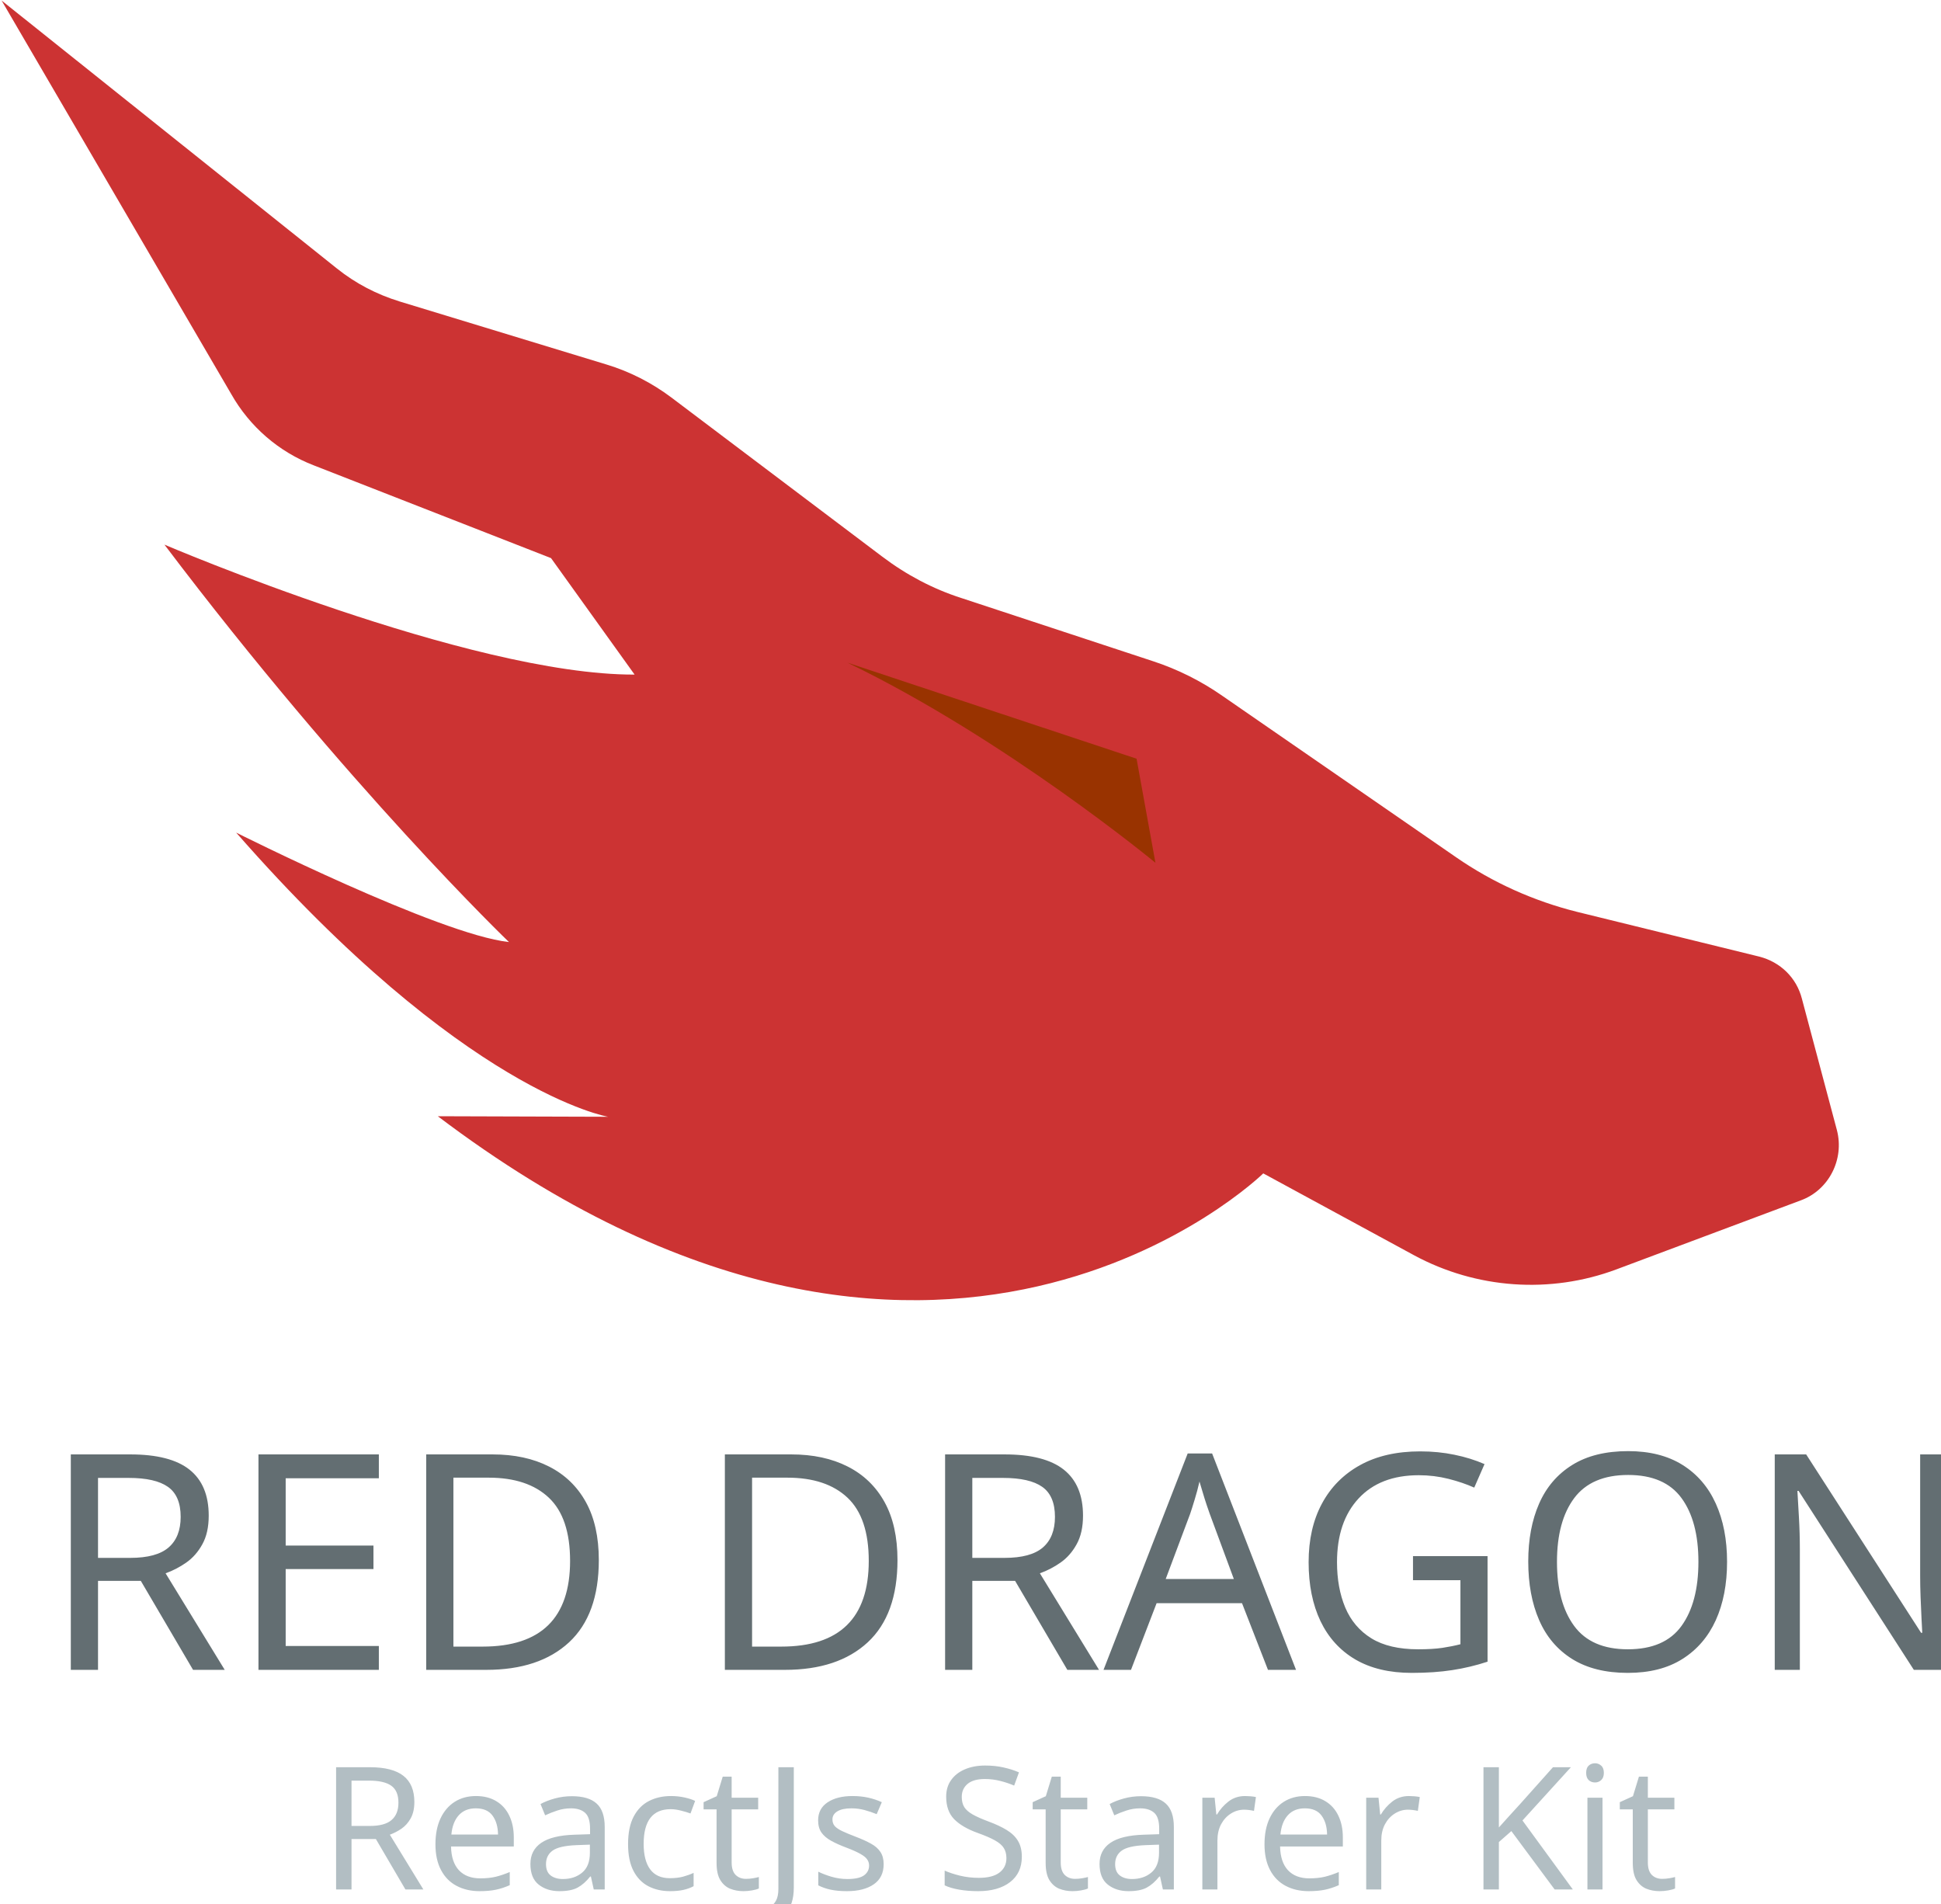
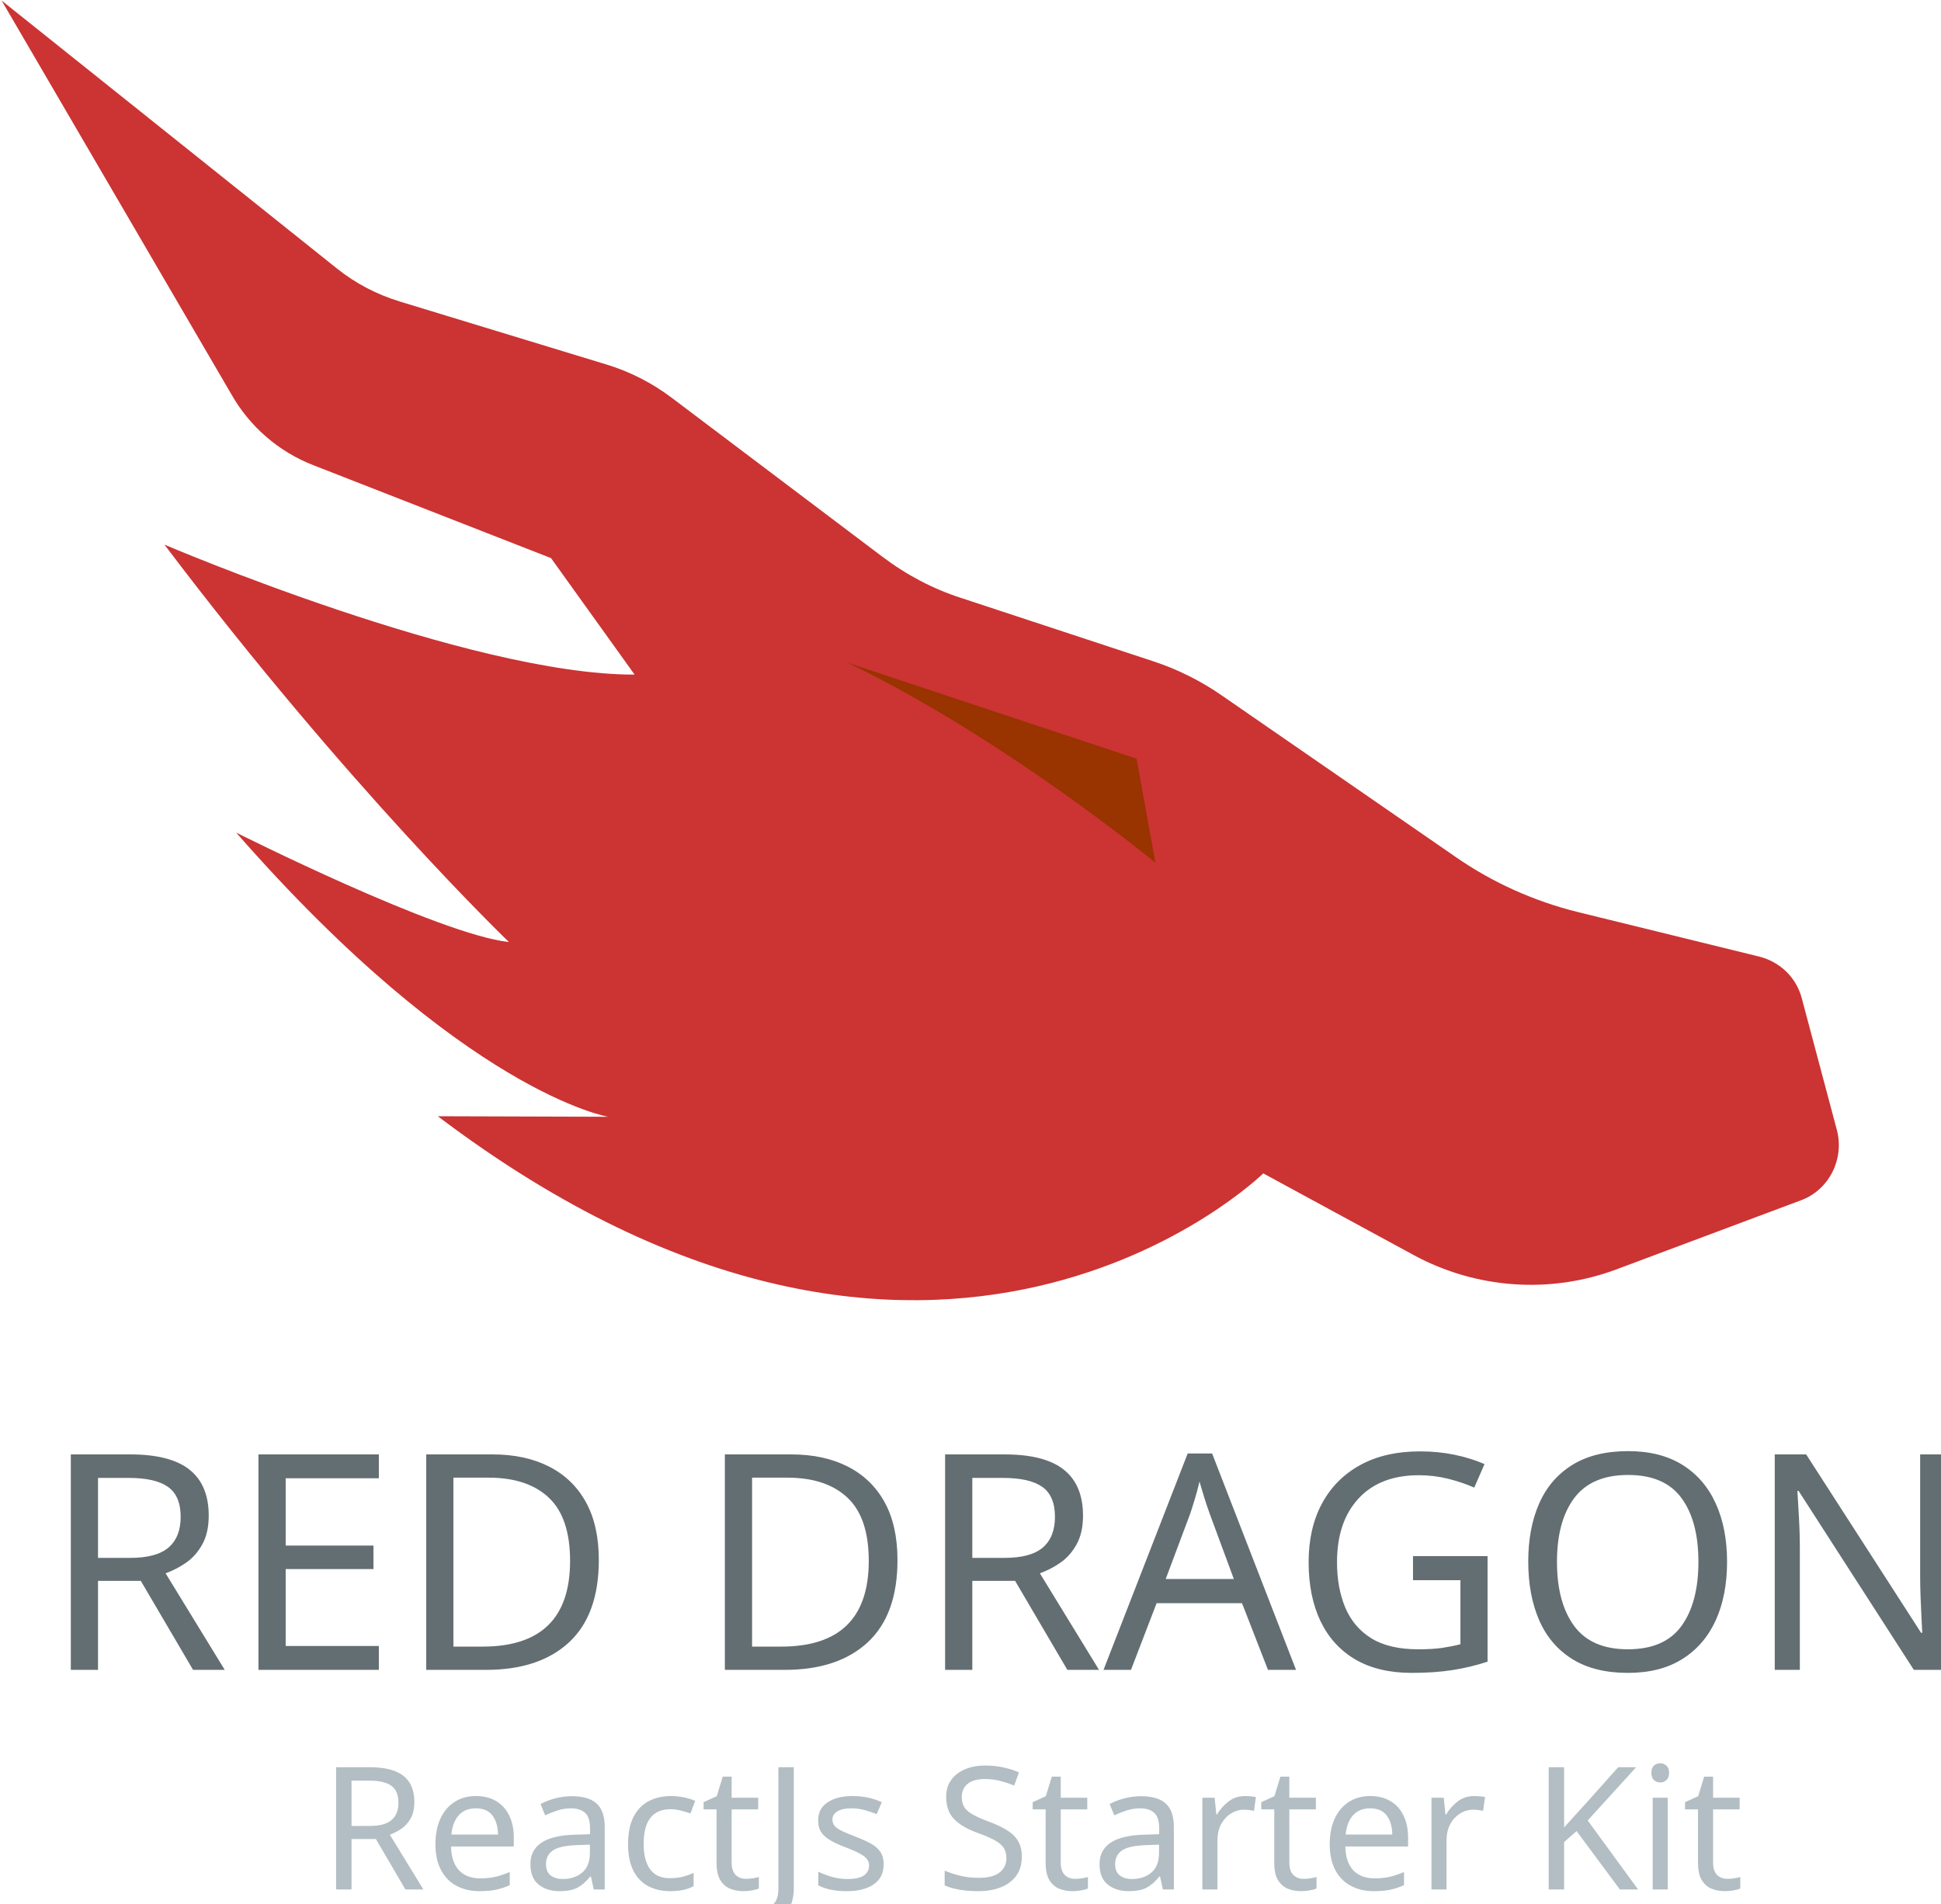
<svg xmlns="http://www.w3.org/2000/svg" version="1.1" id="Layer_1" x="0px" y="0px" viewBox="0 0 360 353" style="enable-background:new 0 0 360 353;" xml:space="preserve">
  <style type="text/css">
	.st0{fill:#CC3333;}
	.st1{fill:#993300;}
	.st2{fill:#B2BEC3;}
	.st3{font-family:'Roboto-Regular';}
	.st4{font-size:31.757px;}
	.st5{fill:#636E72;}
	.st6{font-family:'Philosopher-Bold';}
	.st7{font-size:55.954px;}
</style>
  <g>
    <g>
      <path class="st0" d="M0.3,0.1l62.2,49.7c3.5,2.8,7.4,4.8,11.6,6.1l38.4,11.7c4.3,1.3,8.4,3.4,12,6.1l39.1,29.5    c4.5,3.4,9.4,6,14.7,7.7l35.5,11.7c4.6,1.5,9,3.7,13,6.5l43.3,29.9c6.8,4.7,14.4,8.1,22.4,10.1l33.8,8.3c3.9,1,6.9,3.9,7.9,7.8    l6.5,24.4c1.4,5.4-1.5,11.1-6.7,13l-34.2,12.8c-12.3,4.6-26,3.6-37.5-2.6l-28-15.2c0,0-60.6,59.4-153.1-10.6l31.6,0.1    c0,0-26.7-4.4-69-52.7c0,0,37.6,18.9,50.6,20.3c0,0-29.8-28.6-63.9-73.7c0,0,56.6,24.2,87.2,24.1l-15.5-21.6l-44-17.2    c-6.5-2.5-11.9-7.2-15.3-13.2L0.3,0.1z" />
      <path class="st1" d="M157.2,122.9l53.6,17.8l3.5,19.3C214.3,160,186.6,137.1,157.2,122.9z" />
    </g>
  </g>
  <g>
-     <text transform="matrix(1 0 0 1 59.2584 350.3945)" class="st2 st3 st4">ReactJs Starer Kit</text>
+     <text transform="matrix(1 0 0 1 59.2584 350.3945)" class="st2 st3 st4">ReactJs Starter Kit</text>
  </g>
  <text transform="matrix(1 0 0 1 7.7116 309.6665)" class="st5 st6 st7">RED DRAGON</text>
</svg>
